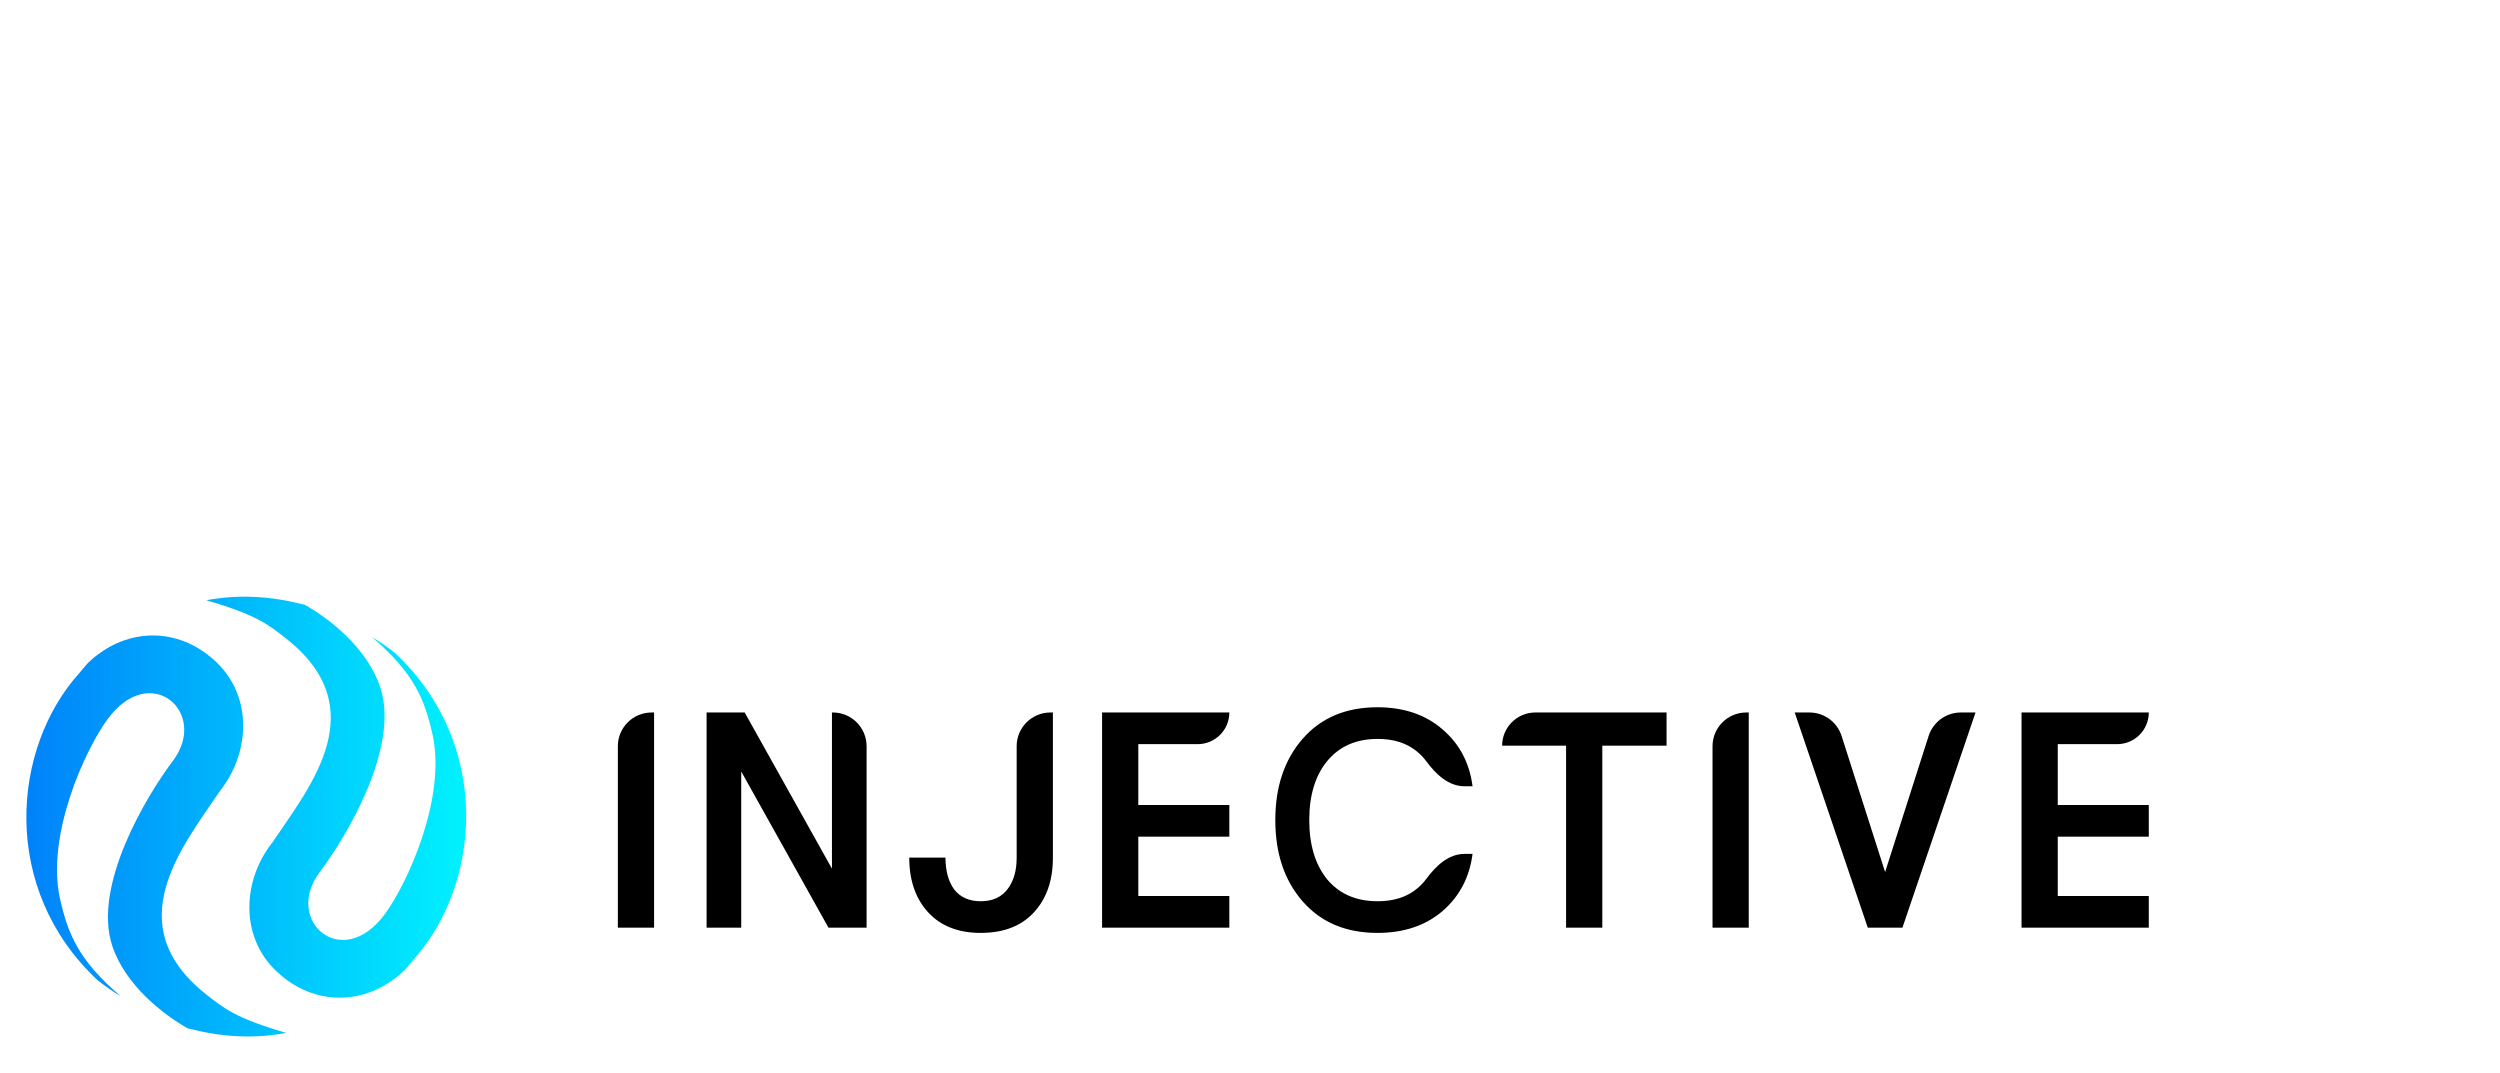
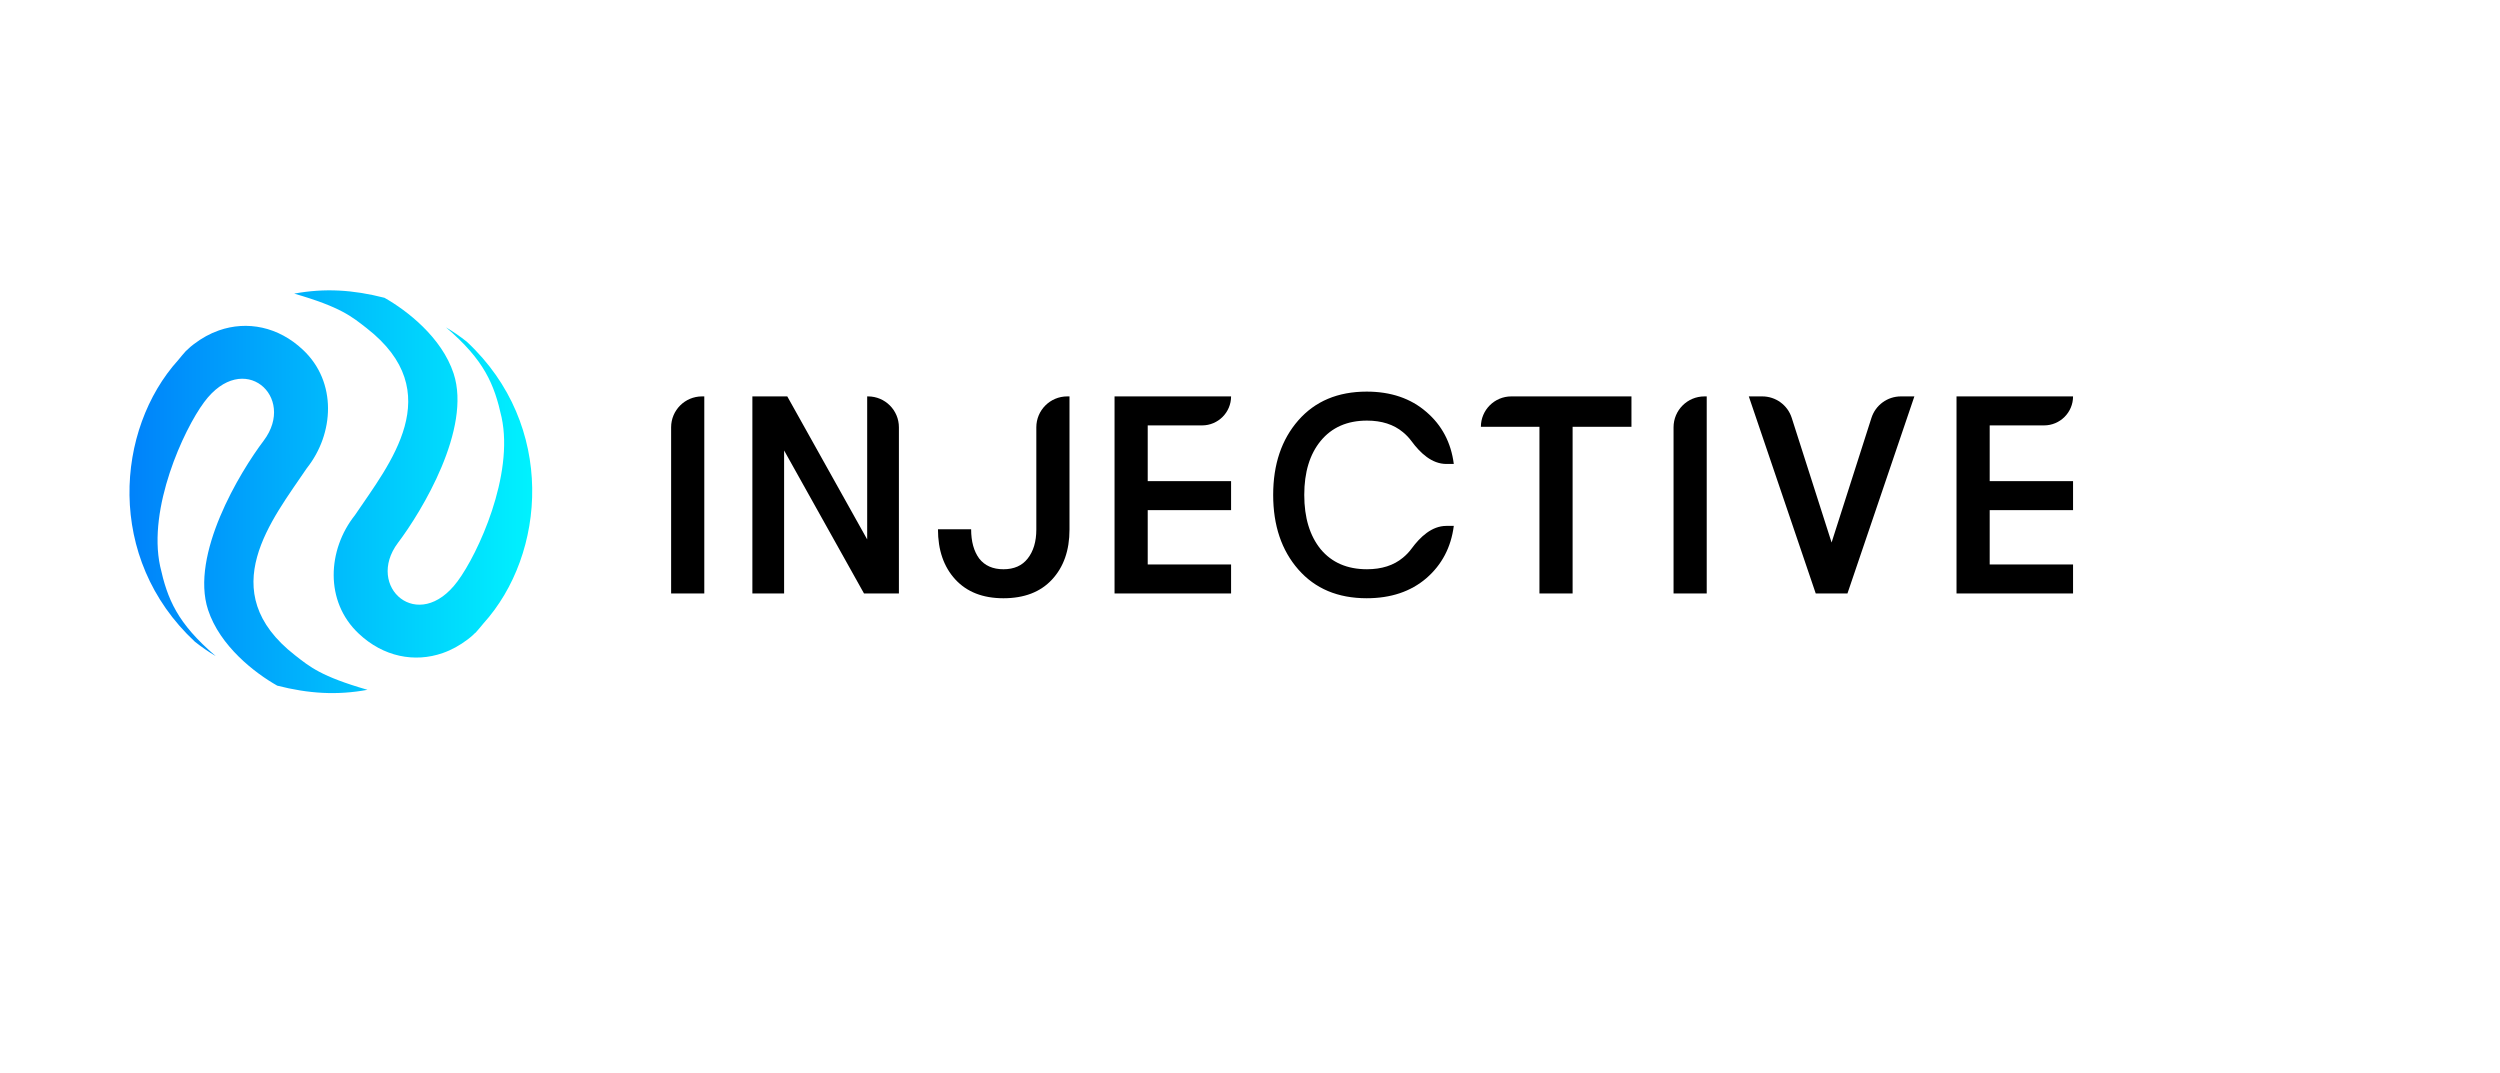
- <svg xmlns="http://www.w3.org/2000/svg" width="760" height="326" viewBox="50 0 760 156" fill="none">
+ <svg xmlns="http://www.w3.org/2000/svg" width="760" height="326" viewBox="50 0 760 356" fill="none">
  <path d="M237.827 197.015V141.855C237.827 136.189 242.421 131.596 248.087 131.596H248.839V197.015H237.827Z" fill="black" />
  <path d="M264.802 197.015V131.596H276.388L302.913 179.072V131.596H303.186C308.852 131.596 313.446 136.189 313.446 141.855V197.015H301.859L275.335 149.539V197.015H264.802Z" fill="black" />
  <path d="M348.149 198.604C341.318 198.604 335.988 196.517 332.157 192.343C328.327 188.168 326.412 182.623 326.412 175.707H337.424C337.424 179.757 338.318 182.997 340.105 185.427C341.957 187.794 344.638 188.978 348.149 188.978C351.66 188.978 354.341 187.794 356.192 185.427C358.108 182.997 359.065 179.788 359.065 175.801V141.855C359.065 136.189 363.659 131.596 369.325 131.596H370.077V175.801C370.077 182.716 368.13 188.262 364.236 192.436C360.406 196.548 355.043 198.604 348.149 198.604Z" fill="black" />
  <path d="M385.033 131.596H423.719C423.719 136.912 419.409 141.222 414.093 141.222H396.045V159.726H423.719V169.352H396.045V187.389H423.719V197.015H385.033V159.726V141.222V131.596Z" fill="black" />
  <path d="M664.547 131.596H703.233C703.233 136.912 698.923 141.222 693.607 141.222H675.559V159.726H703.233V169.352H675.559V187.389H703.233V197.015H664.547V159.726V141.222V131.596Z" fill="black" />
  <path d="M468.74 198.602C459.187 198.602 451.625 195.425 446.052 189.069C440.48 182.714 437.694 174.459 437.694 164.303C437.694 154.148 440.48 145.893 446.052 139.537C451.625 133.182 459.187 130.005 468.74 130.005C476.757 130.005 483.353 132.248 488.528 136.734C493.702 141.157 496.744 146.921 497.654 154.023H495.192C490.358 154.023 486.503 150.371 483.637 146.479C482.811 145.357 481.854 144.351 480.766 143.463C477.696 140.908 473.715 139.631 468.825 139.631C462.286 139.631 457.169 141.874 453.473 146.36C449.834 150.783 448.014 156.765 448.014 164.303C448.014 171.842 449.834 177.855 453.473 182.341C457.169 186.764 462.286 188.976 468.825 188.976C473.715 188.976 477.696 187.699 480.766 185.144C481.854 184.256 482.811 183.25 483.637 182.128C486.503 178.236 490.358 174.584 495.192 174.584H497.654C496.744 181.686 493.702 187.481 488.528 191.967C483.353 196.39 476.757 198.602 468.74 198.602Z" fill="black" />
  <path d="M526.087 197.015V141.689H506.649V141.689C506.649 136.115 511.168 131.596 516.742 131.596H556.634V141.689H537.099V197.015H526.087Z" fill="black" />
  <path d="M570.609 197.015V141.855C570.609 136.189 575.202 131.596 580.869 131.596H581.621V197.015H570.609Z" fill="black" />
  <path d="M617.808 197.015L595.592 131.596H600.071C604.533 131.596 608.484 134.48 609.843 138.73L623.074 180.1L636.305 138.73C637.664 134.48 641.615 131.596 646.077 131.596H650.556L628.341 197.015H617.808Z" fill="black" />
  <path d="M74.224 119.496C75.054 118.452 75.933 117.448 76.813 116.444C76.853 116.394 76.942 116.384 76.981 116.334C77.061 116.235 77.189 116.175 77.268 116.076L77.347 115.976C77.961 115.409 78.613 114.792 79.366 114.255C82.028 112.234 84.79 110.699 87.704 109.688C97.047 106.408 107.448 108.43 115.604 116.13C126.993 126.805 125.973 144.002 116.882 155.432C105.393 172.472 85.651 196.246 112.986 217.542C117.901 221.371 121.547 224.528 137.029 229.002C126.903 230.868 117.515 230.287 107.065 227.618C99.673 223.446 88.052 214.513 84.098 202.447C78.122 184.15 94.618 156.798 102.591 146.263C113.538 131.684 95.826 115.901 82.786 133.521C75.969 142.704 64.044 168.688 68.188 187.962C70.611 198.892 73.841 206.859 86.647 217.803C84.272 216.402 81.966 214.812 79.729 213.034C49.976 185.32 53.428 142.467 74.224 119.496Z" fill="url(#paint0_linear)" />
  <path d="M175.506 206.981C174.676 208.025 173.796 209.029 172.916 210.033C172.877 210.083 172.787 210.093 172.748 210.142C172.669 210.242 172.54 210.302 172.461 210.401L172.382 210.501C171.769 211.068 171.116 211.684 170.364 212.222C167.701 214.243 164.939 215.778 162.026 216.788C152.682 220.069 142.282 218.047 134.125 210.347C122.737 199.672 123.757 182.475 132.848 171.044C144.336 154.005 164.078 130.231 136.743 108.935C131.828 105.106 128.182 101.948 112.7 97.475C122.826 95.609 132.214 96.189 142.664 98.858C150.056 103.031 161.678 111.964 165.632 124.03C171.608 142.327 155.111 169.679 147.138 180.213C136.192 194.793 153.904 210.575 166.944 192.956C173.76 183.773 185.685 157.789 181.541 138.515C179.118 127.585 175.888 119.618 163.083 108.674C165.457 110.075 167.763 111.664 170 113.443C199.753 141.157 196.301 184.01 175.506 206.981Z" fill="url(#paint1_linear)" />
  <defs>
    <linearGradient id="paint0_linear" x1="58.013" y1="163.238" x2="191.716" y2="163.238" gradientUnits="userSpaceOnUse">
      <stop stop-color="#0082FA" />
      <stop offset="1" stop-color="#00F2FE" />
    </linearGradient>
    <linearGradient id="paint1_linear" x1="58.013" y1="163.238" x2="191.716" y2="163.238" gradientUnits="userSpaceOnUse">
      <stop stop-color="#0082FA" />
      <stop offset="1" stop-color="#00F2FE" />
    </linearGradient>
  </defs>
</svg>
